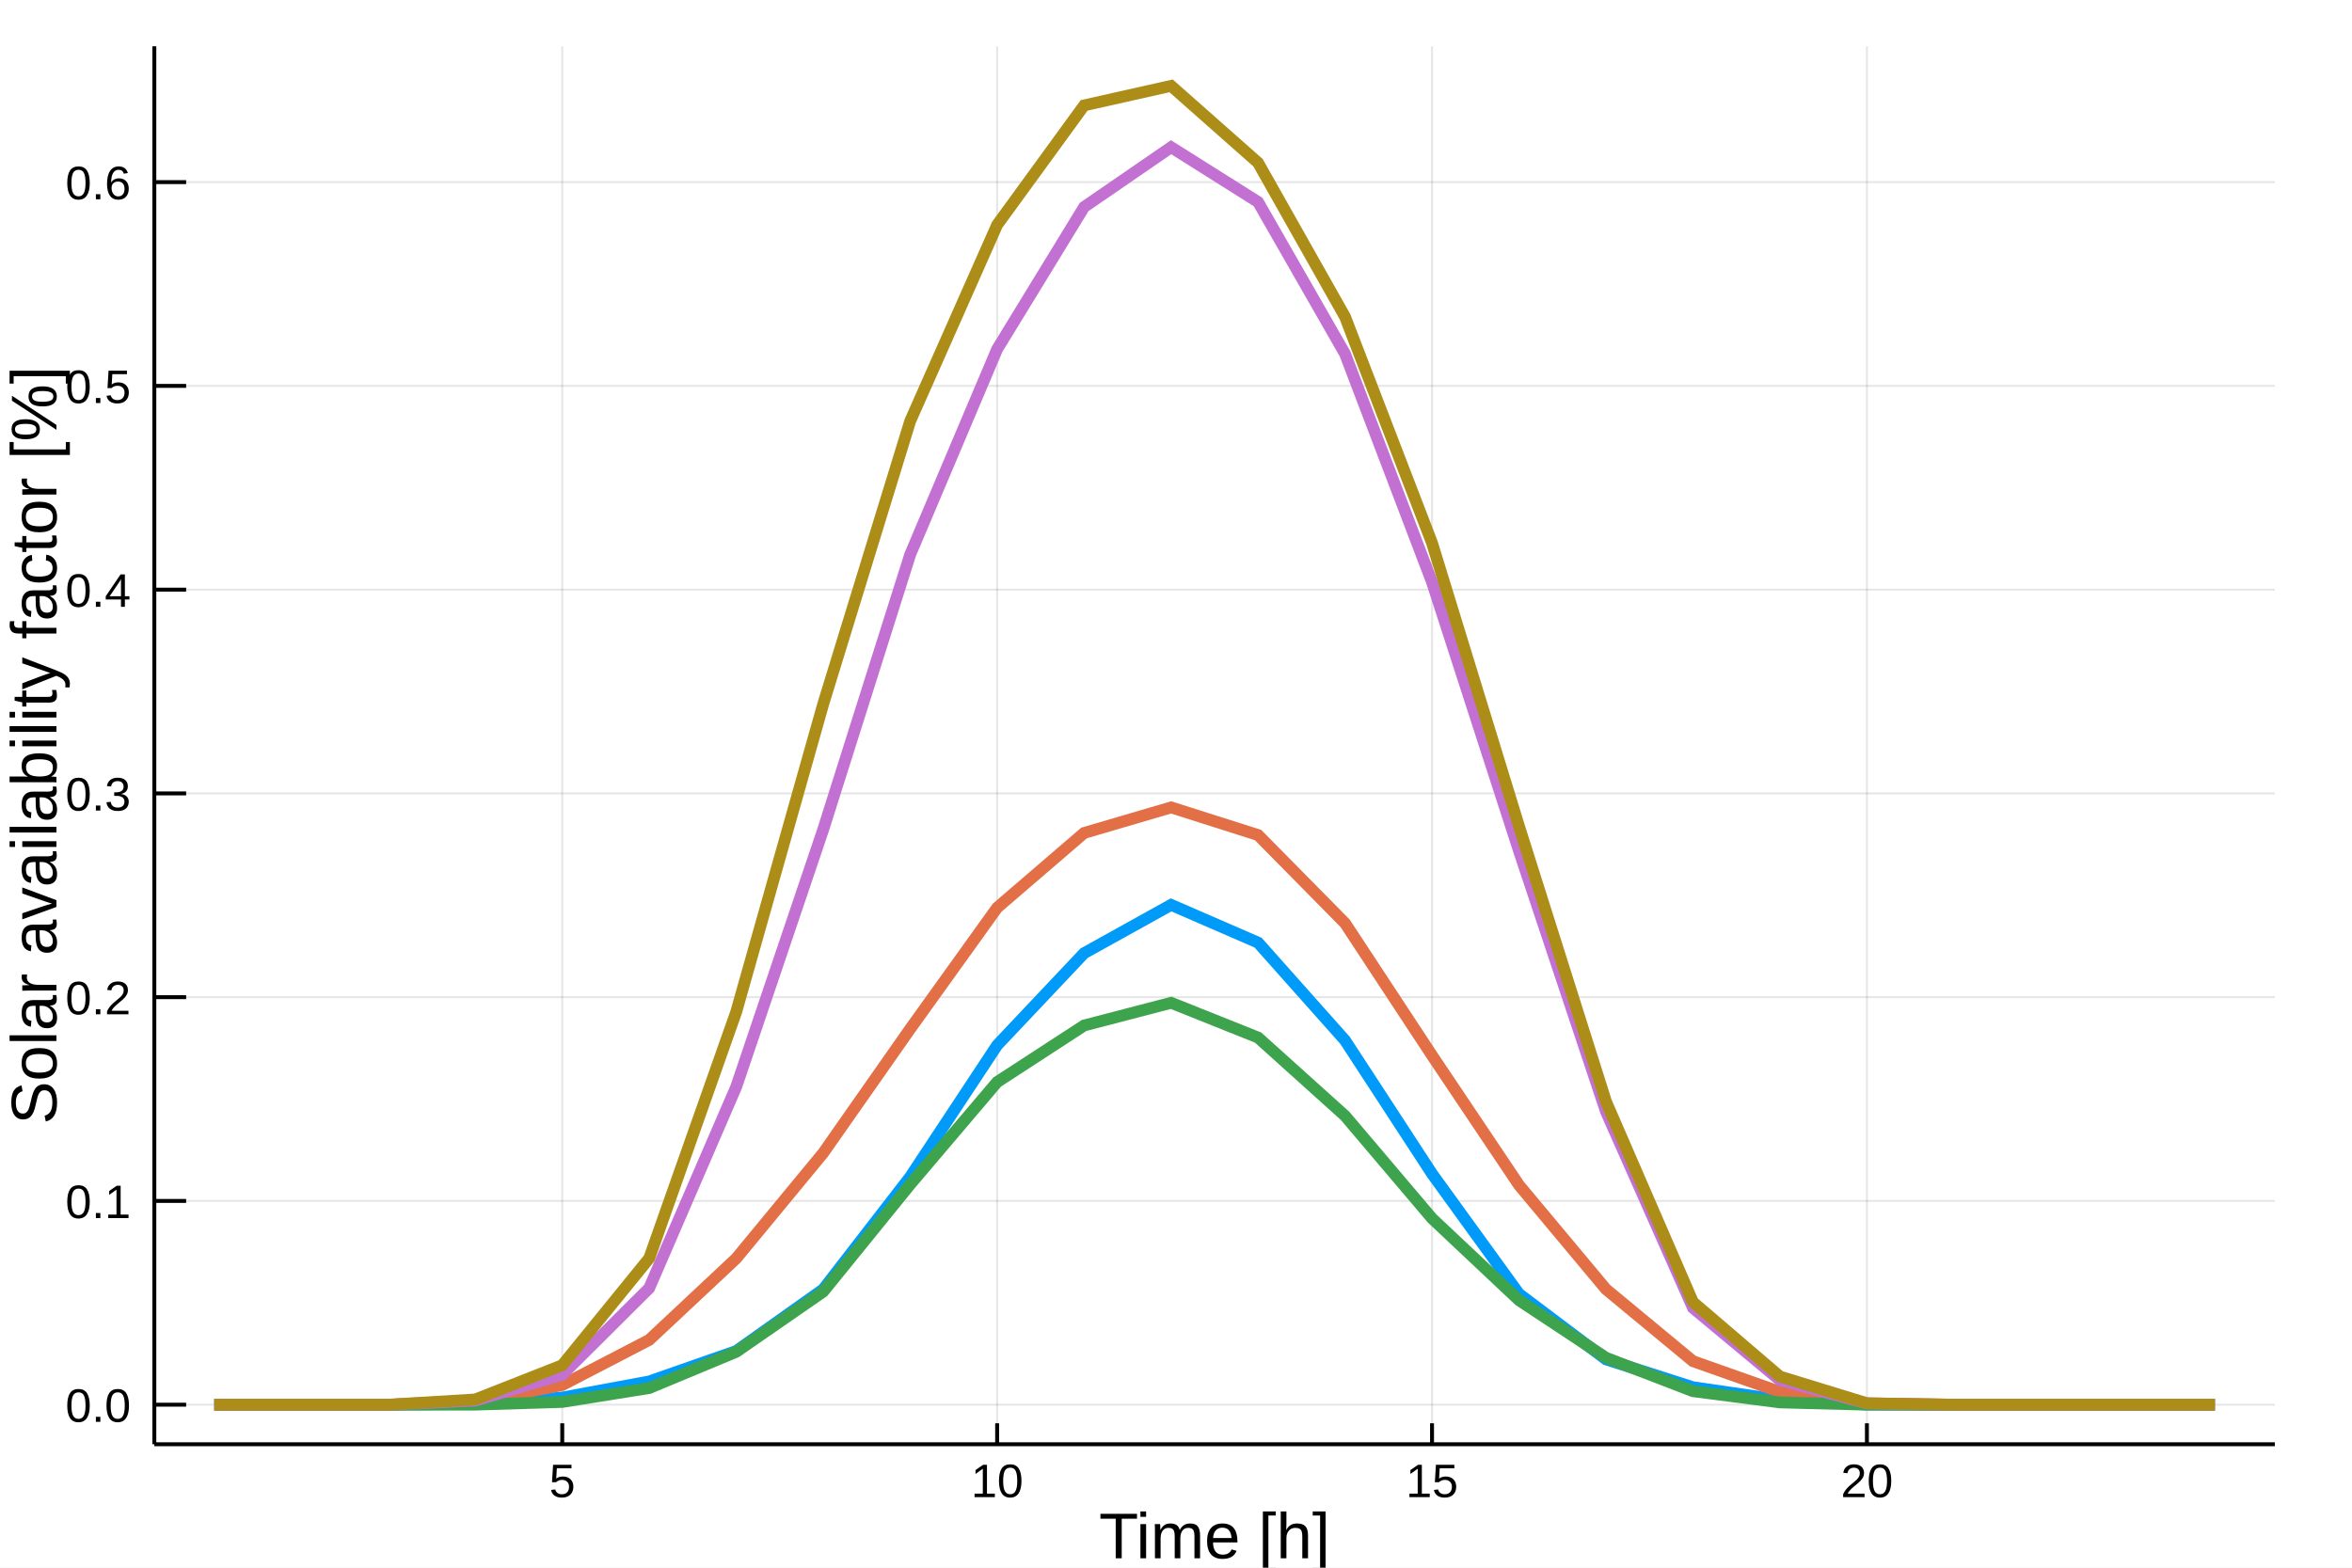
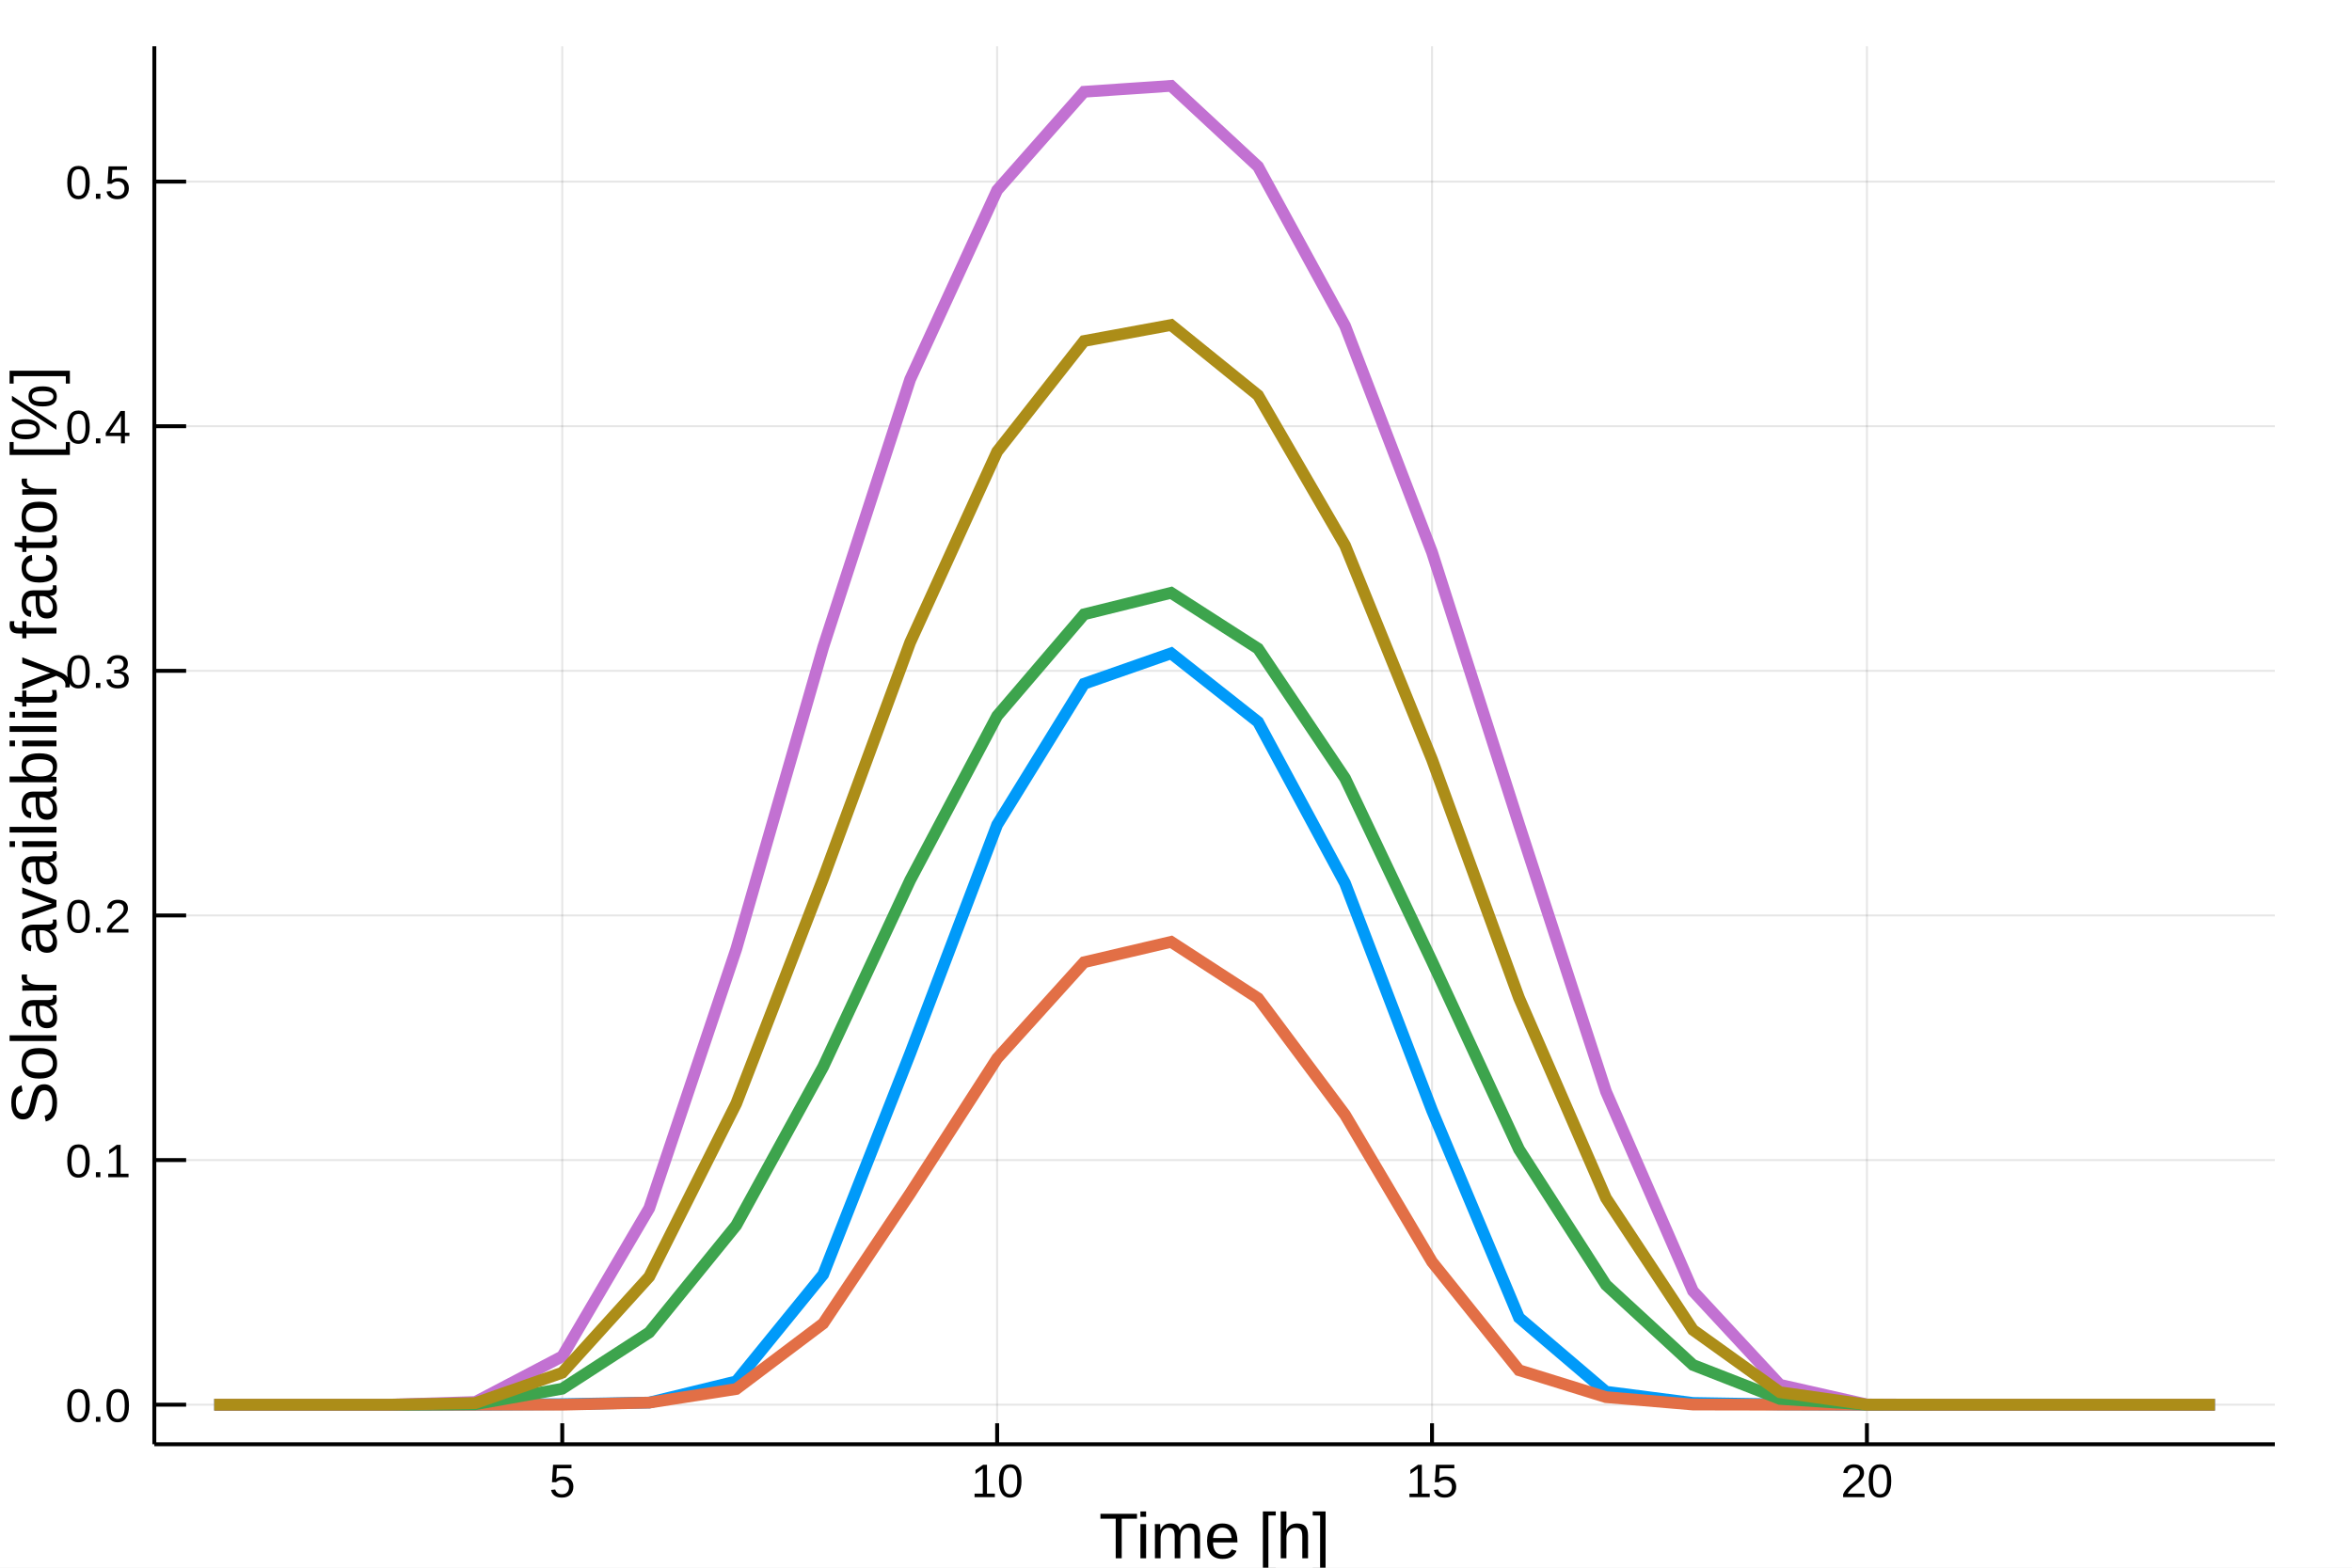
<svg xmlns="http://www.w3.org/2000/svg" width="600" height="400" viewBox="0 0 2400 1600">
  <defs>
-     <clipPath id="clip7500">
+     <clipPath id="clip8200">
      <rect x="0" y="0" width="2400" height="1600" />
    </clipPath>
  </defs>
-   <polygon clip-path="url(#clip7500)" points=" 0,1600 2400,1600 2400,0 0,0    " fill="#ffffff" fill-rule="evenodd" fill-opacity="1" />
+   <polygon clip-path="url(#clip8200)" points=" 0,1600 2400,1600 2400,0 0,0    " fill="#ffffff" fill-rule="evenodd" fill-opacity="1" />
  <defs>
-     <clipPath id="clip7501">
+     <clipPath id="clip8201">
      <rect x="480" y="0" width="1681" height="1600" />
    </clipPath>
  </defs>
-   <polygon clip-path="url(#clip7500)" points=" 157.48,1474.02 2321.26,1474.02 2321.26,47.244 157.48,47.244    " fill="#ffffff" fill-rule="evenodd" fill-opacity="1" />
+   <polygon clip-path="url(#clip8200)" points=" 157.48,1474.02 2321.26,1474.02 2321.26,47.244 157.48,47.244    " fill="#ffffff" fill-rule="evenodd" fill-opacity="1" />
  <defs>
-     <clipPath id="clip7502">
+     <clipPath id="clip8202">
      <rect x="157" y="47" width="2165" height="1428" />
    </clipPath>
  </defs>
-   <polyline clip-path="url(#clip7502)" style="stroke:#000000; stroke-width:2; stroke-opacity:0.1; fill:none" points="   573.728,1474.02 573.728,47.244    " />
-   <polyline clip-path="url(#clip7502)" style="stroke:#000000; stroke-width:2; stroke-opacity:0.1; fill:none" points="   1017.49,1474.02 1017.49,47.244    " />
-   <polyline clip-path="url(#clip7502)" style="stroke:#000000; stroke-width:2; stroke-opacity:0.1; fill:none" points="   1461.25,1474.02 1461.25,47.244    " />
-   <polyline clip-path="url(#clip7502)" style="stroke:#000000; stroke-width:2; stroke-opacity:0.1; fill:none" points="   1905.01,1474.02 1905.01,47.244    " />
-   <polyline clip-path="url(#clip7502)" style="stroke:#000000; stroke-width:2; stroke-opacity:0.1; fill:none" points="   157.48,1433.64 2321.26,1433.64    " />
-   <polyline clip-path="url(#clip7502)" style="stroke:#000000; stroke-width:2; stroke-opacity:0.1; fill:none" points="   157.48,1225.68 2321.26,1225.68    " />
-   <polyline clip-path="url(#clip7502)" style="stroke:#000000; stroke-width:2; stroke-opacity:0.1; fill:none" points="   157.48,1017.72 2321.26,1017.72    " />
-   <polyline clip-path="url(#clip7502)" style="stroke:#000000; stroke-width:2; stroke-opacity:0.1; fill:none" points="   157.48,809.756 2321.26,809.756    " />
-   <polyline clip-path="url(#clip7502)" style="stroke:#000000; stroke-width:2; stroke-opacity:0.1; fill:none" points="   157.48,601.796 2321.26,601.796    " />
-   <polyline clip-path="url(#clip7502)" style="stroke:#000000; stroke-width:2; stroke-opacity:0.1; fill:none" points="   157.48,393.836 2321.26,393.836    " />
-   <polyline clip-path="url(#clip7502)" style="stroke:#000000; stroke-width:2; stroke-opacity:0.1; fill:none" points="   157.48,185.876 2321.26,185.876    " />
-   <polyline clip-path="url(#clip7500)" style="stroke:#000000; stroke-width:4; stroke-opacity:1; fill:none" points="   157.48,1474.02 2321.26,1474.02    " />
-   <polyline clip-path="url(#clip7500)" style="stroke:#000000; stroke-width:4; stroke-opacity:1; fill:none" points="   157.48,1474.02 157.48,47.244    " />
-   <polyline clip-path="url(#clip7500)" style="stroke:#000000; stroke-width:4; stroke-opacity:1; fill:none" points="   573.728,1474.02 573.728,1452.61    " />
-   <polyline clip-path="url(#clip7500)" style="stroke:#000000; stroke-width:4; stroke-opacity:1; fill:none" points="   1017.49,1474.02 1017.49,1452.61    " />
-   <polyline clip-path="url(#clip7500)" style="stroke:#000000; stroke-width:4; stroke-opacity:1; fill:none" points="   1461.25,1474.02 1461.25,1452.61    " />
-   <polyline clip-path="url(#clip7500)" style="stroke:#000000; stroke-width:4; stroke-opacity:1; fill:none" points="   1905.01,1474.02 1905.01,1452.61    " />
-   <polyline clip-path="url(#clip7500)" style="stroke:#000000; stroke-width:4; stroke-opacity:1; fill:none" points="   157.48,1433.64 189.937,1433.64    " />
-   <polyline clip-path="url(#clip7500)" style="stroke:#000000; stroke-width:4; stroke-opacity:1; fill:none" points="   157.48,1225.68 189.937,1225.68    " />
-   <polyline clip-path="url(#clip7500)" style="stroke:#000000; stroke-width:4; stroke-opacity:1; fill:none" points="   157.48,1017.72 189.937,1017.72    " />
-   <polyline clip-path="url(#clip7500)" style="stroke:#000000; stroke-width:4; stroke-opacity:1; fill:none" points="   157.48,809.756 189.937,809.756    " />
-   <polyline clip-path="url(#clip7500)" style="stroke:#000000; stroke-width:4; stroke-opacity:1; fill:none" points="   157.48,601.796 189.937,601.796    " />
-   <polyline clip-path="url(#clip7500)" style="stroke:#000000; stroke-width:4; stroke-opacity:1; fill:none" points="   157.48,393.836 189.937,393.836    " />
-   <polyline clip-path="url(#clip7500)" style="stroke:#000000; stroke-width:4; stroke-opacity:1; fill:none" points="   157.48,185.876 189.937,185.876    " />
-   <g clip-path="url(#clip7500)">
+   <polyline clip-path="url(#clip8202)" style="stroke:#000000; stroke-width:2; stroke-opacity:0.1; fill:none" points="   573.728,1474.02 573.728,47.244    " />
+   <polyline clip-path="url(#clip8202)" style="stroke:#000000; stroke-width:2; stroke-opacity:0.1; fill:none" points="   1017.49,1474.02 1017.49,47.244    " />
+   <polyline clip-path="url(#clip8202)" style="stroke:#000000; stroke-width:2; stroke-opacity:0.1; fill:none" points="   1461.25,1474.02 1461.25,47.244    " />
+   <polyline clip-path="url(#clip8202)" style="stroke:#000000; stroke-width:2; stroke-opacity:0.1; fill:none" points="   1905.01,1474.02 1905.01,47.244    " />
+   <polyline clip-path="url(#clip8202)" style="stroke:#000000; stroke-width:2; stroke-opacity:0.1; fill:none" points="   157.48,1433.64 2321.26,1433.64    " />
+   <polyline clip-path="url(#clip8202)" style="stroke:#000000; stroke-width:2; stroke-opacity:0.1; fill:none" points="   157.48,1183.98 2321.26,1183.98    " />
+   <polyline clip-path="url(#clip8202)" style="stroke:#000000; stroke-width:2; stroke-opacity:0.1; fill:none" points="   157.48,934.322 2321.26,934.322    " />
+   <polyline clip-path="url(#clip8202)" style="stroke:#000000; stroke-width:2; stroke-opacity:0.1; fill:none" points="   157.48,684.665 2321.26,684.665    " />
+   <polyline clip-path="url(#clip8202)" style="stroke:#000000; stroke-width:2; stroke-opacity:0.1; fill:none" points="   157.48,435.008 2321.26,435.008    " />
+   <polyline clip-path="url(#clip8202)" style="stroke:#000000; stroke-width:2; stroke-opacity:0.1; fill:none" points="   157.48,185.351 2321.26,185.351    " />
+   <polyline clip-path="url(#clip8200)" style="stroke:#000000; stroke-width:4; stroke-opacity:1; fill:none" points="   157.48,1474.02 2321.26,1474.02    " />
+   <polyline clip-path="url(#clip8200)" style="stroke:#000000; stroke-width:4; stroke-opacity:1; fill:none" points="   157.48,1474.02 157.48,47.244    " />
+   <polyline clip-path="url(#clip8200)" style="stroke:#000000; stroke-width:4; stroke-opacity:1; fill:none" points="   573.728,1474.02 573.728,1452.61    " />
+   <polyline clip-path="url(#clip8200)" style="stroke:#000000; stroke-width:4; stroke-opacity:1; fill:none" points="   1017.49,1474.02 1017.49,1452.61    " />
+   <polyline clip-path="url(#clip8200)" style="stroke:#000000; stroke-width:4; stroke-opacity:1; fill:none" points="   1461.25,1474.02 1461.25,1452.61    " />
+   <polyline clip-path="url(#clip8200)" style="stroke:#000000; stroke-width:4; stroke-opacity:1; fill:none" points="   1905.01,1474.02 1905.01,1452.61    " />
+   <polyline clip-path="url(#clip8200)" style="stroke:#000000; stroke-width:4; stroke-opacity:1; fill:none" points="   157.48,1433.64 189.937,1433.64    " />
+   <polyline clip-path="url(#clip8200)" style="stroke:#000000; stroke-width:4; stroke-opacity:1; fill:none" points="   157.48,1183.98 189.937,1183.98    " />
+   <polyline clip-path="url(#clip8200)" style="stroke:#000000; stroke-width:4; stroke-opacity:1; fill:none" points="   157.48,934.322 189.937,934.322    " />
+   <polyline clip-path="url(#clip8200)" style="stroke:#000000; stroke-width:4; stroke-opacity:1; fill:none" points="   157.48,684.665 189.937,684.665    " />
+   <polyline clip-path="url(#clip8200)" style="stroke:#000000; stroke-width:4; stroke-opacity:1; fill:none" points="   157.48,435.008 189.937,435.008    " />
+   <polyline clip-path="url(#clip8200)" style="stroke:#000000; stroke-width:4; stroke-opacity:1; fill:none" points="   157.48,185.351 189.937,185.351    " />
+   <g clip-path="url(#clip8200)">
    <text style="fill:#000000; fill-opacity:1; font-family:Arial,Helvetica Neue,Helvetica,sans-serif; font-size:48px; text-anchor:middle;" transform="rotate(0, 573.728, 1528.02)" x="573.728" y="1528.02">5</text>
  </g>
-   <g clip-path="url(#clip7500)">
+   <g clip-path="url(#clip8200)">
    <text style="fill:#000000; fill-opacity:1; font-family:Arial,Helvetica Neue,Helvetica,sans-serif; font-size:48px; text-anchor:middle;" transform="rotate(0, 1017.49, 1528.02)" x="1017.49" y="1528.02">10</text>
  </g>
-   <g clip-path="url(#clip7500)">
+   <g clip-path="url(#clip8200)">
    <text style="fill:#000000; fill-opacity:1; font-family:Arial,Helvetica Neue,Helvetica,sans-serif; font-size:48px; text-anchor:middle;" transform="rotate(0, 1461.25, 1528.02)" x="1461.25" y="1528.02">15</text>
  </g>
-   <g clip-path="url(#clip7500)">
+   <g clip-path="url(#clip8200)">
    <text style="fill:#000000; fill-opacity:1; font-family:Arial,Helvetica Neue,Helvetica,sans-serif; font-size:48px; text-anchor:middle;" transform="rotate(0, 1905.01, 1528.02)" x="1905.01" y="1528.02">20</text>
  </g>
-   <g clip-path="url(#clip7500)">
+   <g clip-path="url(#clip8200)">
    <text style="fill:#000000; fill-opacity:1; font-family:Arial,Helvetica Neue,Helvetica,sans-serif; font-size:48px; text-anchor:end;" transform="rotate(0, 133.48, 1451.14)" x="133.48" y="1451.14">0.0</text>
  </g>
-   <g clip-path="url(#clip7500)">
-     <text style="fill:#000000; fill-opacity:1; font-family:Arial,Helvetica Neue,Helvetica,sans-serif; font-size:48px; text-anchor:end;" transform="rotate(0, 133.48, 1243.18)" x="133.48" y="1243.18">0.1</text>
+   <g clip-path="url(#clip8200)">
+     <text style="fill:#000000; fill-opacity:1; font-family:Arial,Helvetica Neue,Helvetica,sans-serif; font-size:48px; text-anchor:end;" transform="rotate(0, 133.48, 1201.48)" x="133.48" y="1201.48">0.1</text>
  </g>
-   <g clip-path="url(#clip7500)">
-     <text style="fill:#000000; fill-opacity:1; font-family:Arial,Helvetica Neue,Helvetica,sans-serif; font-size:48px; text-anchor:end;" transform="rotate(0, 133.48, 1035.22)" x="133.48" y="1035.22">0.2</text>
+   <g clip-path="url(#clip8200)">
+     <text style="fill:#000000; fill-opacity:1; font-family:Arial,Helvetica Neue,Helvetica,sans-serif; font-size:48px; text-anchor:end;" transform="rotate(0, 133.48, 951.822)" x="133.48" y="951.822">0.2</text>
  </g>
-   <g clip-path="url(#clip7500)">
-     <text style="fill:#000000; fill-opacity:1; font-family:Arial,Helvetica Neue,Helvetica,sans-serif; font-size:48px; text-anchor:end;" transform="rotate(0, 133.48, 827.256)" x="133.48" y="827.256">0.3</text>
+   <g clip-path="url(#clip8200)">
+     <text style="fill:#000000; fill-opacity:1; font-family:Arial,Helvetica Neue,Helvetica,sans-serif; font-size:48px; text-anchor:end;" transform="rotate(0, 133.48, 702.165)" x="133.48" y="702.165">0.3</text>
  </g>
-   <g clip-path="url(#clip7500)">
-     <text style="fill:#000000; fill-opacity:1; font-family:Arial,Helvetica Neue,Helvetica,sans-serif; font-size:48px; text-anchor:end;" transform="rotate(0, 133.48, 619.296)" x="133.48" y="619.296">0.4</text>
+   <g clip-path="url(#clip8200)">
+     <text style="fill:#000000; fill-opacity:1; font-family:Arial,Helvetica Neue,Helvetica,sans-serif; font-size:48px; text-anchor:end;" transform="rotate(0, 133.48, 452.508)" x="133.48" y="452.508">0.4</text>
  </g>
-   <g clip-path="url(#clip7500)">
-     <text style="fill:#000000; fill-opacity:1; font-family:Arial,Helvetica Neue,Helvetica,sans-serif; font-size:48px; text-anchor:end;" transform="rotate(0, 133.48, 411.336)" x="133.48" y="411.336">0.5</text>
+   <g clip-path="url(#clip8200)">
+     <text style="fill:#000000; fill-opacity:1; font-family:Arial,Helvetica Neue,Helvetica,sans-serif; font-size:48px; text-anchor:end;" transform="rotate(0, 133.48, 202.851)" x="133.48" y="202.851">0.5</text>
  </g>
-   <g clip-path="url(#clip7500)">
-     <text style="fill:#000000; fill-opacity:1; font-family:Arial,Helvetica Neue,Helvetica,sans-serif; font-size:48px; text-anchor:end;" transform="rotate(0, 133.48, 203.376)" x="133.48" y="203.376">0.6</text>
-   </g>
-   <g clip-path="url(#clip7500)">
+   <g clip-path="url(#clip8200)">
    <text style="fill:#000000; fill-opacity:1; font-family:Arial,Helvetica Neue,Helvetica,sans-serif; font-size:66px; text-anchor:middle;" transform="rotate(0, 1239.37, 1590.4)" x="1239.37" y="1590.4">Time [h]</text>
  </g>
-   <g clip-path="url(#clip7500)">
+   <g clip-path="url(#clip8200)">
    <text style="fill:#000000; fill-opacity:1; font-family:Arial,Helvetica Neue,Helvetica,sans-serif; font-size:66px; text-anchor:middle;" transform="rotate(-90, 57.6, 760.63)" x="57.6" y="760.63">Solar availability factor [%]</text>
  </g>
-   <polyline clip-path="url(#clip7502)" style="stroke:#009af9; stroke-width:12; stroke-opacity:1; fill:none" points="   218.719,1433.64 307.472,1433.64 396.224,1433.64 484.976,1432.78 573.728,1426.36 662.481,1409.89 751.233,1378.88 839.985,1315.93 928.737,1201.17 1017.49,1066.78    1106.24,972.815 1194.99,923.519 1283.75,962.063 1372.5,1061.81 1461.25,1197.96 1550,1320.53 1638.76,1387.39 1727.51,1415.82 1816.26,1428.7 1905.01,1433.49    1993.76,1433.64 2082.52,1433.64 2171.27,1433.64 2260.02,1433.64    " />
-   <polyline clip-path="url(#clip7502)" style="stroke:#e26f46; stroke-width:12; stroke-opacity:1; fill:none" points="   218.719,1433.64 307.472,1433.64 396.224,1433.64 484.976,1431.08 573.728,1413.59 662.481,1367.5 751.233,1284.35 839.985,1176.79 928.737,1050.1 1017.49,926.418    1106.24,850.12 1194.99,824.04 1283.75,852.268 1372.5,942.236 1461.25,1077.21 1550,1209.52 1638.76,1315.78 1727.51,1389.25 1816.26,1420.58 1905.01,1432.89    1993.76,1433.64 2082.52,1433.64 2171.27,1433.64 2260.02,1433.64    " />
-   <polyline clip-path="url(#clip7502)" style="stroke:#3da44d; stroke-width:12; stroke-opacity:1; fill:none" points="   218.719,1433.64 307.472,1433.64 396.224,1433.64 484.976,1433.6 573.728,1430.85 662.481,1416.65 751.233,1379.69 839.985,1318.27 928.737,1208.85 1017.49,1104.35    1106.24,1046.61 1194.99,1023.47 1283.75,1058.96 1372.5,1138.84 1461.25,1243.5 1550,1327.03 1638.76,1385.74 1727.51,1419.88 1816.26,1431.33 1905.01,1433.64    1993.76,1433.64 2082.52,1433.64 2171.27,1433.64 2260.02,1433.64    " />
-   <polyline clip-path="url(#clip7502)" style="stroke:#c271d2; stroke-width:12; stroke-opacity:1; fill:none" points="   218.719,1433.64 307.472,1433.64 396.224,1433.64 484.976,1429.43 573.728,1403 662.481,1314.64 751.233,1109.26 839.985,846.726 928.737,566.073 1017.49,356.357    1106.24,211.293 1194.99,150.245 1283.75,206.163 1372.5,361.163 1461.25,594.124 1550,868.354 1638.76,1134.5 1727.51,1334.83 1816.26,1408.68 1905.01,1432.25    1993.76,1433.64 2082.52,1433.64 2171.27,1433.64 2260.02,1433.64    " />
-   <polyline clip-path="url(#clip7502)" style="stroke:#ac8d18; stroke-width:12; stroke-opacity:1; fill:none" points="   218.719,1433.64 307.472,1433.64 396.224,1433.64 484.976,1428.28 573.728,1393.36 662.481,1284.2 751.233,1032.8 839.985,718.685 928.737,429.836 1017.49,229.508    1106.24,107.557 1194.99,87.624 1283.75,166.119 1372.5,323.365 1461.25,554.102 1550,843.304 1638.76,1124.21 1727.51,1328.91 1816.26,1404.91 1905.01,1432.14    1993.76,1433.64 2082.52,1433.64 2171.27,1433.64 2260.02,1433.64    " />
+   <polyline clip-path="url(#clip8202)" style="stroke:#009af9; stroke-width:12; stroke-opacity:1; fill:none" points="   218.719,1433.64 307.472,1433.64 396.224,1433.64 484.976,1433.62 573.728,1433.09 662.481,1431.48 751.233,1409.85 839.985,1300.78 928.737,1075.22 1017.49,841.752    1106.24,697.84 1194.99,666.791 1283.75,736.85 1372.5,901.511 1461.25,1133.26 1550,1344.81 1638.76,1420.4 1727.51,1431.86 1816.26,1433.31 1905.01,1433.64    1993.76,1433.64 2082.52,1433.64 2171.27,1433.64 2260.02,1433.64    " />
+   <polyline clip-path="url(#clip8202)" style="stroke:#e26f46; stroke-width:12; stroke-opacity:1; fill:none" points="   218.719,1433.64 307.472,1433.64 396.224,1433.64 484.976,1433.64 573.728,1433.64 662.481,1431.54 751.233,1417.66 839.985,1350.78 928.737,1218.05 1017.49,1080.26    1106.24,982.051 1194.99,961.258 1283.75,1018.88 1372.5,1137.77 1461.25,1287.84 1550,1398.44 1638.76,1425.94 1727.51,1433.48 1816.26,1433.64 1905.01,1433.64    1993.76,1433.64 2082.52,1433.64 2171.27,1433.64 2260.02,1433.64    " />
+   <polyline clip-path="url(#clip8202)" style="stroke:#3da44d; stroke-width:12; stroke-opacity:1; fill:none" points="   218.719,1433.64 307.472,1433.64 396.224,1433.64 484.976,1433.14 573.728,1417.34 662.481,1359.87 751.233,1250.63 839.985,1088.77 928.737,898.328 1017.49,730.683    1106.24,626.943 1194.99,605.024 1283.75,662.012 1372.5,794.323 1461.25,981.284 1550,1172.99 1638.76,1311.37 1727.51,1393.09 1816.26,1427.76 1905.01,1433.6    1993.76,1433.64 2082.52,1433.64 2171.27,1433.64 2260.02,1433.64    " />
+   <polyline clip-path="url(#clip8202)" style="stroke:#c271d2; stroke-width:12; stroke-opacity:1; fill:none" points="   218.719,1433.64 307.472,1433.64 396.224,1433.64 484.976,1430.9 573.728,1384.34 662.481,1233.13 751.233,968.728 839.985,660.534 928.737,387.208 1017.49,194.129    1106.24,93.649 1194.99,87.624 1283.75,170 1372.5,332.56 1461.25,563.647 1550,841.407 1638.76,1114.09 1727.51,1317.66 1816.26,1413.32 1905.01,1433.41    1993.76,1433.64 2082.52,1433.64 2171.27,1433.64 2260.02,1433.64    " />
+   <polyline clip-path="url(#clip8202)" style="stroke:#ac8d18; stroke-width:12; stroke-opacity:1; fill:none" points="   218.719,1433.64 307.472,1433.64 396.224,1433.64 484.976,1432.02 573.728,1401 662.481,1303.02 751.233,1126.33 839.985,896.626 928.737,655.662 1017.49,460.927    1106.24,348.025 1194.99,331.689 1283.75,403.469 1372.5,556.646 1461.25,775.169 1550,1018.45 1638.76,1222.83 1727.51,1357.3 1816.26,1420.93 1905.01,1433.53    1993.76,1433.64 2082.52,1433.64 2171.27,1433.64 2260.02,1433.64    " />
</svg>
